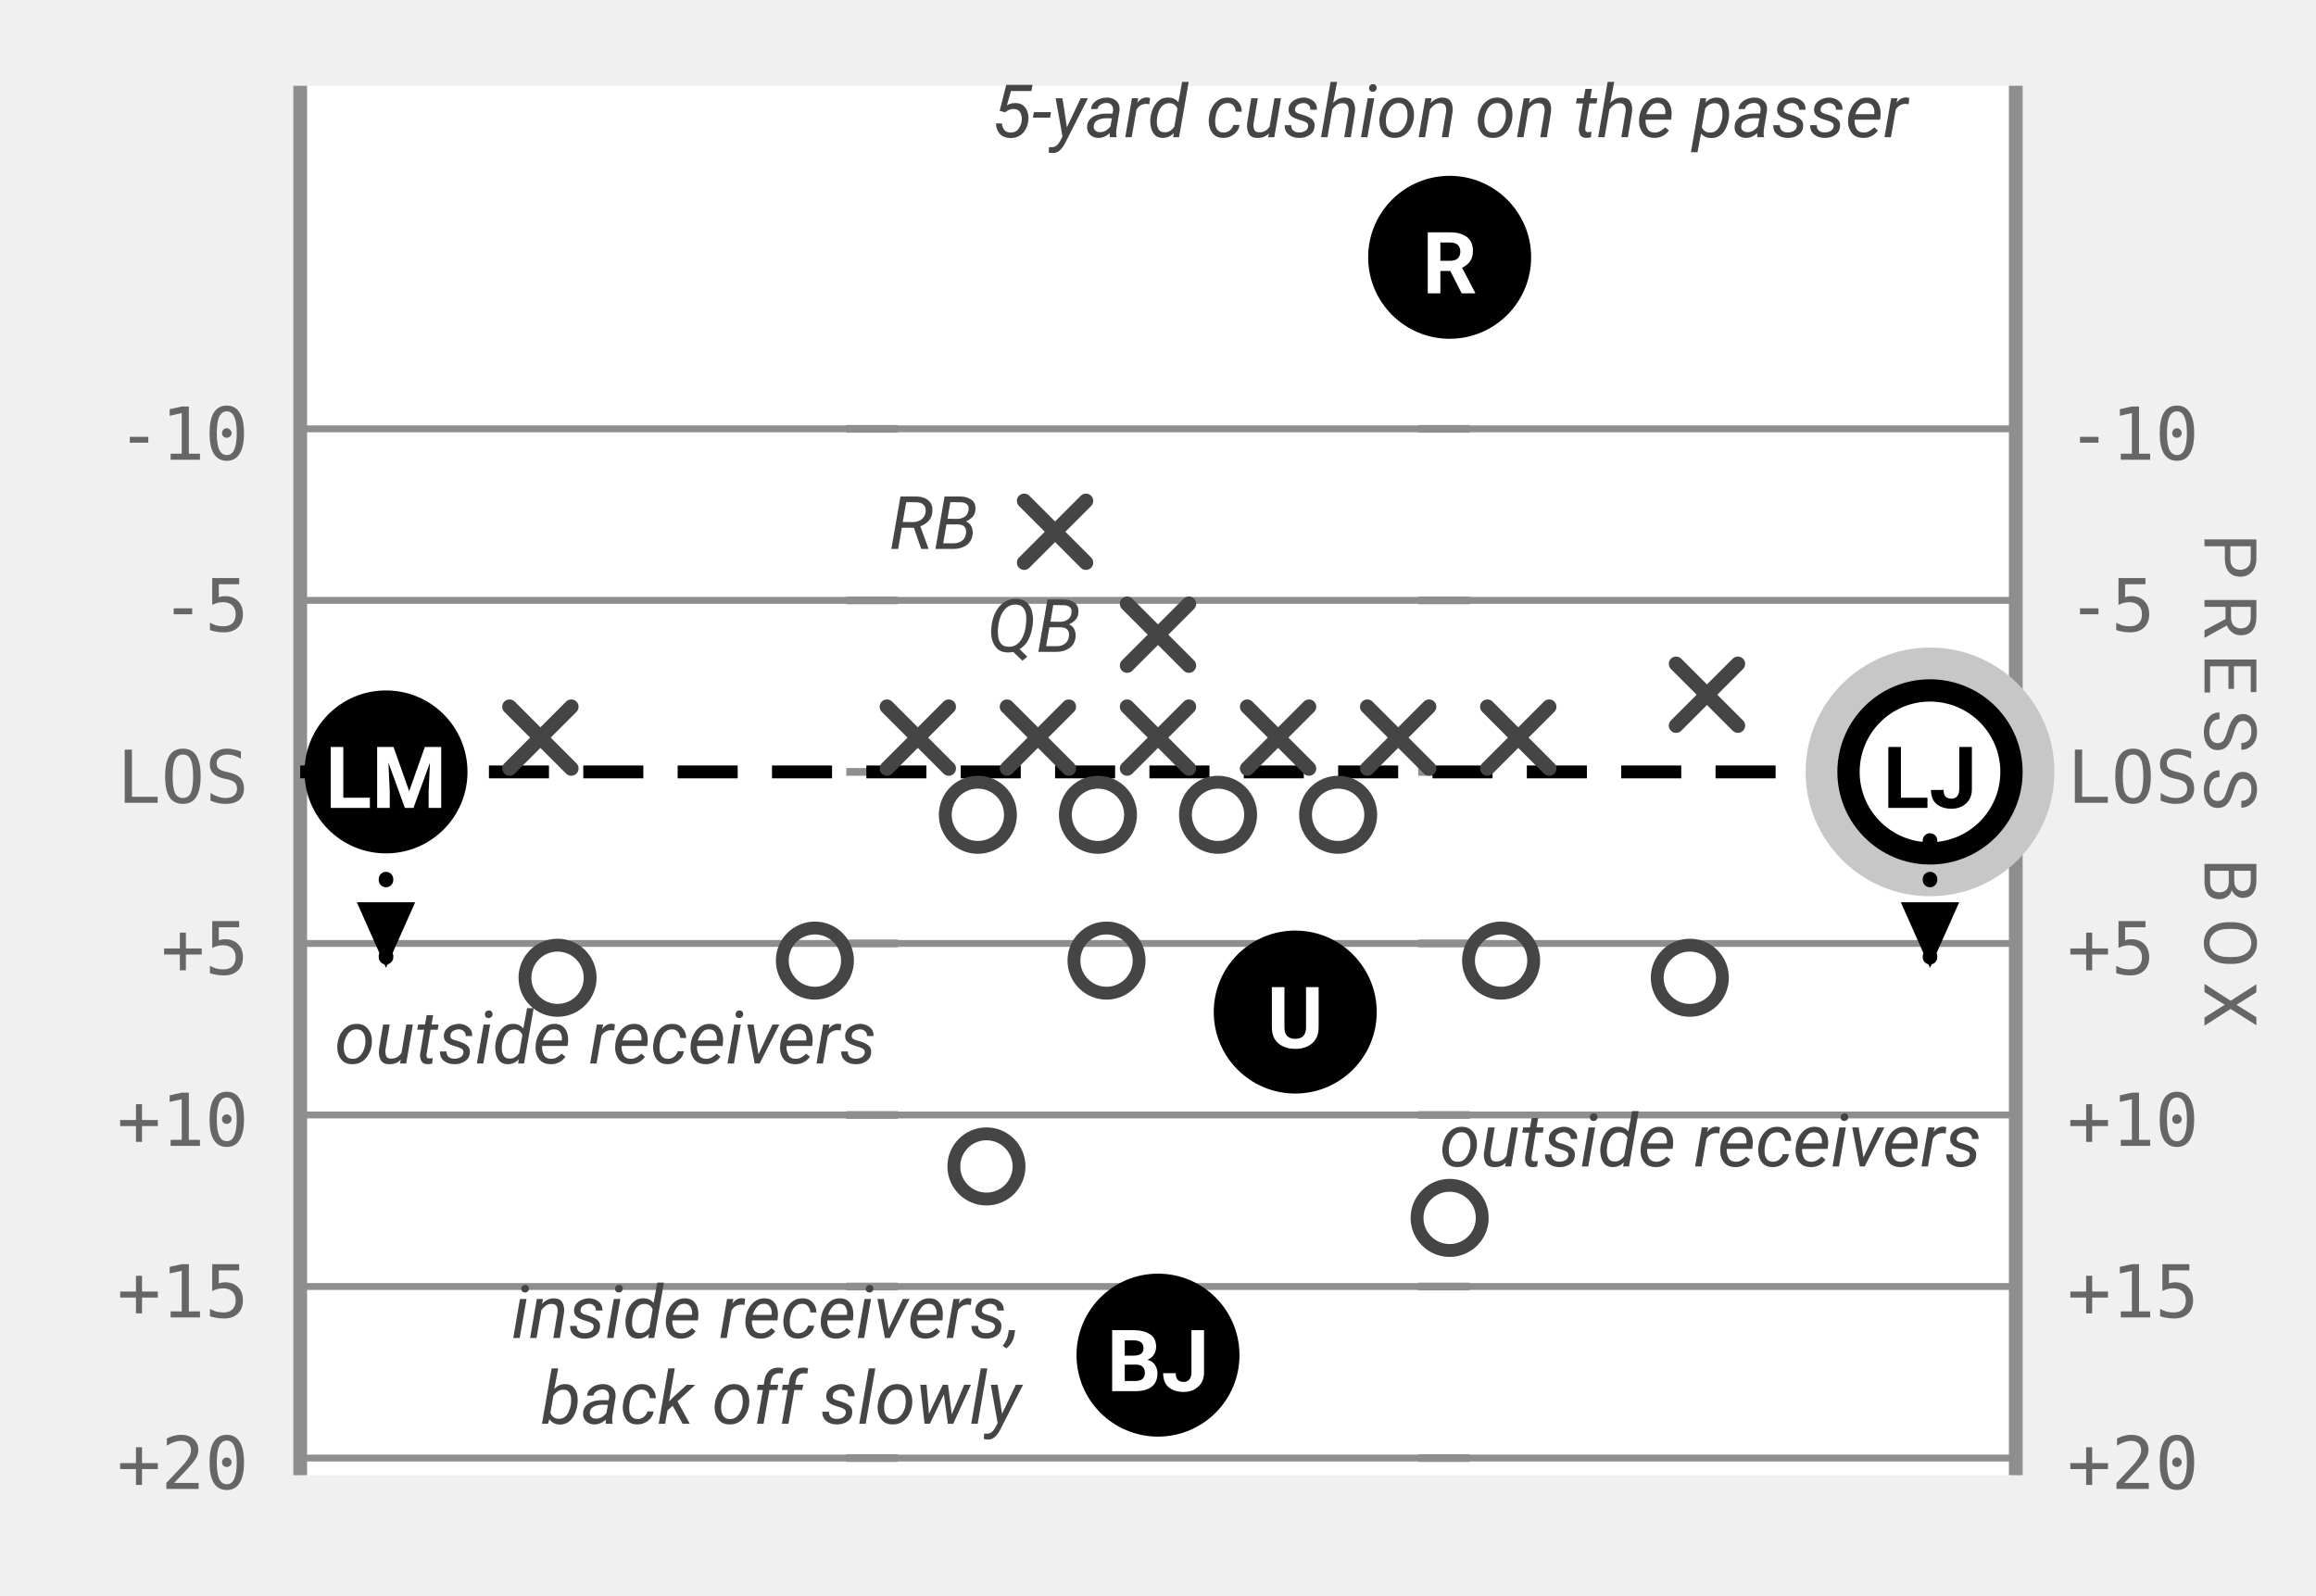
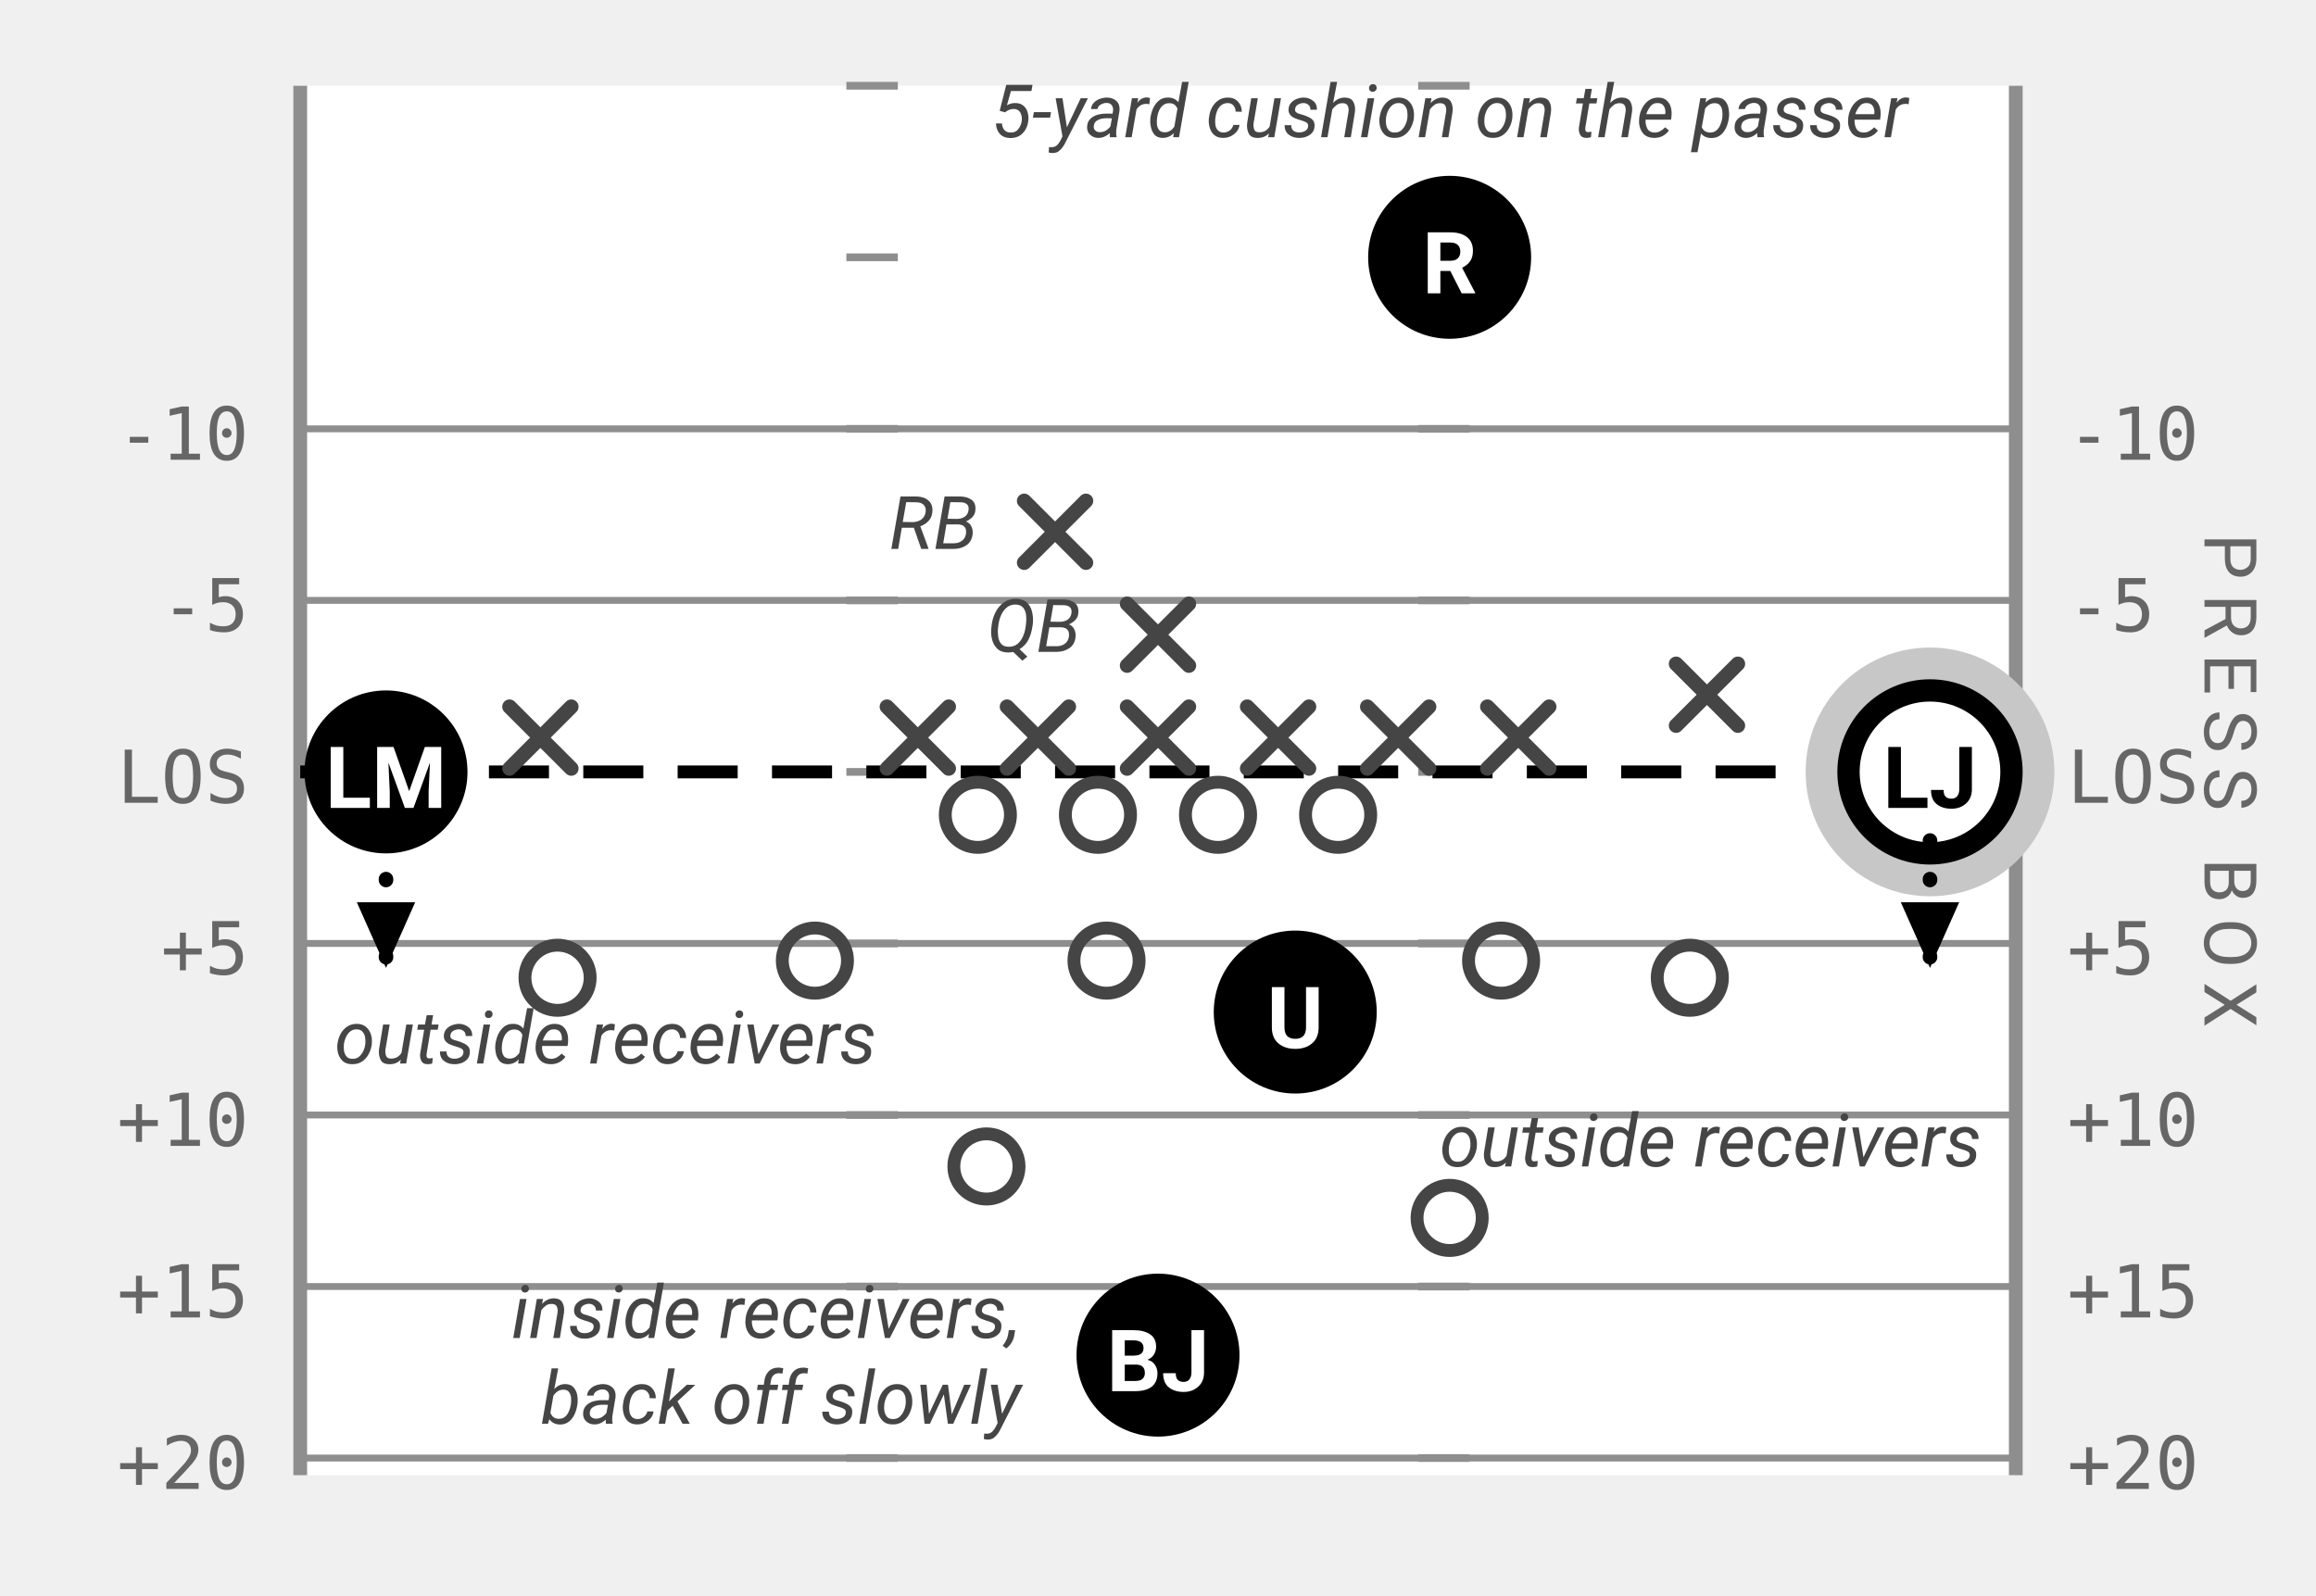
<svg xmlns="http://www.w3.org/2000/svg" viewBox="0 0 270 186" role="img" aria-label="Pass — Line Judge position, crew of 5">
  <style>svg{font-family:system-ui,-apple-system,"Segoe UI",Roboto,"Helvetica Neue",Arial,sans-serif}
.turf{fill:#FFFFFF}
.ez{fill:url(#hz)}
.hl{stroke:#B8B8B8;stroke-width:1.15}
.sl{stroke:#8E8E8E;stroke-width:1.6;fill:none}
.yl{stroke:#8E8E8E;stroke-width:.8;fill:none}
.gl{stroke:#5A5A5A;stroke-width:2.2;fill:none}
.rl{stroke:#000000;stroke-width:1.5;stroke-dasharray:7 4;fill:none}
.hash{stroke:#8E8E8E;stroke-width:.9}
.post{stroke:#000000;stroke-width:3;fill:none;stroke-linecap:round}
.ylab{font-family:ui-monospace,Menlo,Consolas,monospace;font-size:8.5px;fill:#666666}
.ylab.end{text-anchor:end}
.ylab.start{text-anchor:start}
.pb{font-size:8.5px;letter-spacing:.2em;fill:#666666;text-anchor:middle;text-transform:uppercase}
- .note{font-size:8.6px;fill:#454545;font-style:italic}
- .note.middle{text-anchor:middle}
- .note.start{text-anchor:start}
- .note.end{text-anchor:end}
.kp line{stroke:#454545;stroke-width:1.7;stroke-linecap:round}
.rp{fill:none;stroke:#454545;stroke-width:1.5}
.hat-b{fill:#000000}
.hat-w{fill:#FFFFFF;stroke:#000000;stroke-width:2.6}
.halo{fill:#C7C7C7}
.mk{font-size:10px;font-weight:600;text-anchor:middle}
.mk-l{fill:#FFFFFF}
.mk-d{fill:#000000}
.mv{stroke:#000000;stroke-width:1.7;fill:none;stroke-dasharray:.1 4.4;stroke-linecap:round}
- .arh{fill:#000000}</style>
+ .arh{fill:#000000}
+ .mvlab{font-size:8.4px;fill:#454545;text-anchor:middle;font-style:italic}
+ .note{font-size:8.6px;fill:#454545;font-style:italic}
+ .note.middle{text-anchor:middle}
+ .note.start{text-anchor:start}
+ .note.end{text-anchor:end}
+ .flagk{fill:#000000}
+ .flagt{stroke:#000000;stroke-width:1.4;stroke-linecap:round}</style>
  <defs>
    <pattern id="hz" width="7" height="7" patternUnits="userSpaceOnUse" patternTransform="rotate(45)">
      <line x1="0" y1="0" x2="0" y2="7" class="hl" />
    </pattern>
    <marker id="ar" viewBox="0 0 10 10" refX="8" refY="5" markerWidth="5" markerHeight="5" orient="auto-start-reverse">
      <path d="M0,1 L9,5 L0,9 z" class="arh" />
    </marker>
  </defs>
-   <rect x="35.0" y="10" width="200.0" height="162" class="turf" />
-   <line x1="98.667" y1="50.0" x2="104.667" y2="50.0" class="hash" />
-   <line x1="165.333" y1="50.0" x2="171.333" y2="50.0" class="hash" />
-   <line x1="98.667" y1="70.0" x2="104.667" y2="70.0" class="hash" />
-   <line x1="165.333" y1="70.0" x2="171.333" y2="70.0" class="hash" />
-   <line x1="98.667" y1="90.0" x2="104.667" y2="90.0" class="hash" />
-   <line x1="165.333" y1="90.0" x2="171.333" y2="90.0" class="hash" />
-   <line x1="98.667" y1="110.0" x2="104.667" y2="110.0" class="hash" />
-   <line x1="165.333" y1="110.0" x2="171.333" y2="110.0" class="hash" />
-   <line x1="98.667" y1="130.0" x2="104.667" y2="130.0" class="hash" />
-   <line x1="165.333" y1="130.0" x2="171.333" y2="130.0" class="hash" />
-   <line x1="98.667" y1="150.0" x2="104.667" y2="150.0" class="hash" />
-   <line x1="165.333" y1="150.0" x2="171.333" y2="150.0" class="hash" />
-   <line x1="98.667" y1="170.0" x2="104.667" y2="170.0" class="hash" />
-   <line x1="165.333" y1="170.0" x2="171.333" y2="170.0" class="hash" />
-   <line x1="35.0" y1="10" x2="35.0" y2="172" class="sl" />
-   <line x1="235.0" y1="10" x2="235.0" y2="172" class="sl" />
-   <line x1="35.0" y1="50.0" x2="235.0" y2="50.0" class="yl" />
-   <text x="29.0" y="53.6" class="ylab end">-10</text>
-   <text x="241.0" y="53.6" class="ylab start">-10</text>
-   <line x1="35.0" y1="70.0" x2="235.0" y2="70.0" class="yl" />
-   <text x="29.0" y="73.6" class="ylab end">-5</text>
-   <text x="241.0" y="73.6" class="ylab start">-5</text>
-   <line x1="35.0" y1="110.0" x2="235.0" y2="110.0" class="yl" />
-   <text x="29.0" y="113.6" class="ylab end">+5</text>
-   <text x="241.0" y="113.6" class="ylab start">+5</text>
-   <line x1="35.0" y1="130.0" x2="235.0" y2="130.0" class="yl" />
-   <text x="29.0" y="133.6" class="ylab end">+10</text>
-   <text x="241.0" y="133.6" class="ylab start">+10</text>
-   <line x1="35.0" y1="150.0" x2="235.0" y2="150.0" class="yl" />
-   <text x="29.0" y="153.6" class="ylab end">+15</text>
-   <text x="241.0" y="153.6" class="ylab start">+15</text>
-   <line x1="35.0" y1="170.0" x2="235.0" y2="170.0" class="yl" />
-   <text x="29.0" y="173.6" class="ylab end">+20</text>
-   <text x="241.0" y="173.6" class="ylab start">+20</text>
-   <line x1="35.0" y1="90.0" x2="235.0" y2="90.0" class="rl" />
-   <text x="29.0" y="93.6" class="ylab end">LOS</text>
-   <text x="241.0" y="93.6" class="ylab start">LOS</text>
-   <text x="257.0" y="91.0" class="pb" transform="rotate(90 257.0 91.0)">PRESS BOX</text>
+   <rect x="35" y="10" width="200" height="162" class="turf" />
+   <line x1="98.67" y1="10" x2="104.67" y2="10" class="hash" />
+   <line x1="165.33" y1="10" x2="171.33" y2="10" class="hash" />
+   <line x1="98.67" y1="30" x2="104.67" y2="30" class="hash" />
+   <line x1="165.33" y1="30" x2="171.33" y2="30" class="hash" />
+   <line x1="98.67" y1="50" x2="104.67" y2="50" class="hash" />
+   <line x1="165.33" y1="50" x2="171.33" y2="50" class="hash" />
+   <line x1="98.67" y1="70" x2="104.67" y2="70" class="hash" />
+   <line x1="165.33" y1="70" x2="171.33" y2="70" class="hash" />
+   <line x1="98.67" y1="90" x2="104.67" y2="90" class="hash" />
+   <line x1="165.33" y1="90" x2="171.33" y2="90" class="hash" />
+   <line x1="98.67" y1="110" x2="104.67" y2="110" class="hash" />
+   <line x1="165.33" y1="110" x2="171.33" y2="110" class="hash" />
+   <line x1="98.67" y1="130" x2="104.67" y2="130" class="hash" />
+   <line x1="165.33" y1="130" x2="171.33" y2="130" class="hash" />
+   <line x1="98.67" y1="150" x2="104.67" y2="150" class="hash" />
+   <line x1="165.33" y1="150" x2="171.33" y2="150" class="hash" />
+   <line x1="98.67" y1="170" x2="104.67" y2="170" class="hash" />
+   <line x1="165.33" y1="170" x2="171.33" y2="170" class="hash" />
+   <line x1="35" y1="10" x2="35" y2="172" class="sl" />
+   <line x1="235" y1="10" x2="235" y2="172" class="sl" />
+   <line x1="35" y1="50" x2="235" y2="50" class="yl" />
+   <text x="29" y="53.6" class="ylab end">-10</text>
+   <text x="241" y="53.6" class="ylab start">-10</text>
+   <line x1="35" y1="70" x2="235" y2="70" class="yl" />
+   <text x="29" y="73.6" class="ylab end">-5</text>
+   <text x="241" y="73.6" class="ylab start">-5</text>
+   <line x1="35" y1="110" x2="235" y2="110" class="yl" />
+   <text x="29" y="113.6" class="ylab end">+5</text>
+   <text x="241" y="113.6" class="ylab start">+5</text>
+   <line x1="35" y1="130" x2="235" y2="130" class="yl" />
+   <text x="29" y="133.6" class="ylab end">+10</text>
+   <text x="241" y="133.6" class="ylab start">+10</text>
+   <line x1="35" y1="150" x2="235" y2="150" class="yl" />
+   <text x="29" y="153.6" class="ylab end">+15</text>
+   <text x="241" y="153.6" class="ylab start">+15</text>
+   <line x1="35" y1="170" x2="235" y2="170" class="yl" />
+   <text x="29" y="173.6" class="ylab end">+20</text>
+   <text x="241" y="173.6" class="ylab start">+20</text>
+   <line x1="35" y1="90" x2="235" y2="90" class="rl" />
+   <text x="29" y="93.6" class="ylab end">LOS</text>
+   <text x="241" y="93.6" class="ylab start">LOS</text>
+   <text x="257" y="91" class="pb" transform="rotate(90 257 91)">PRESS BOX</text>
  <g class="kp">
    <line x1="103.4" y1="82.4" x2="110.6" y2="89.6" />
    <line x1="103.4" y1="89.6" x2="110.6" y2="82.4" />
  </g>
  <g class="kp">
    <line x1="117.4" y1="82.4" x2="124.6" y2="89.6" />
    <line x1="117.4" y1="89.6" x2="124.6" y2="82.4" />
  </g>
  <g class="kp">
    <line x1="131.4" y1="82.4" x2="138.6" y2="89.6" />
    <line x1="131.4" y1="89.6" x2="138.6" y2="82.4" />
  </g>
  <g class="kp">
    <line x1="145.4" y1="82.4" x2="152.6" y2="89.6" />
    <line x1="145.4" y1="89.6" x2="152.6" y2="82.4" />
  </g>
  <g class="kp">
    <line x1="159.4" y1="82.4" x2="166.6" y2="89.6" />
    <line x1="159.4" y1="89.6" x2="166.6" y2="82.4" />
  </g>
  <g class="kp">
    <line x1="173.4" y1="82.4" x2="180.6" y2="89.6" />
    <line x1="173.4" y1="89.6" x2="180.6" y2="82.4" />
  </g>
  <g class="kp">
    <line x1="59.4" y1="82.4" x2="66.6" y2="89.6" />
    <line x1="59.4" y1="89.6" x2="66.6" y2="82.4" />
  </g>
  <g class="kp">
    <line x1="195.4" y1="77.4" x2="202.6" y2="84.6" />
    <line x1="195.4" y1="84.6" x2="202.6" y2="77.4" />
  </g>
  <g class="kp">
    <line x1="131.4" y1="70.4" x2="138.6" y2="77.6" />
    <line x1="131.4" y1="77.6" x2="138.6" y2="70.4" />
  </g>
-   <text x="126.0" y="76.0" class="note end">QB</text>
  <g class="kp">
    <line x1="119.4" y1="58.4" x2="126.6" y2="65.6" />
    <line x1="119.4" y1="65.6" x2="126.6" y2="58.4" />
  </g>
-   <text x="114.0" y="64.0" class="note end">RB</text>
-   <circle cx="114.0" cy="95.0" r="3.8" class="rp" />
-   <circle cx="128.0" cy="95.0" r="3.8" class="rp" />
-   <circle cx="142.0" cy="95.0" r="3.8" class="rp" />
-   <circle cx="156.0" cy="95.0" r="3.8" class="rp" />
-   <circle cx="95.0" cy="112.0" r="3.8" class="rp" />
-   <circle cx="129.0" cy="112.0" r="3.8" class="rp" />
-   <circle cx="175.0" cy="112.0" r="3.8" class="rp" />
-   <circle cx="65.0" cy="114.0" r="3.8" class="rp" />
-   <circle cx="197.0" cy="114.0" r="3.8" class="rp" />
-   <circle cx="115.0" cy="136.0" r="3.8" class="rp" />
-   <circle cx="169.0" cy="142.0" r="3.8" class="rp" />
+   <circle cx="114" cy="95" r="3.8" class="rp" />
+   <circle cx="128" cy="95" r="3.8" class="rp" />
+   <circle cx="142" cy="95" r="3.8" class="rp" />
+   <circle cx="156" cy="95" r="3.8" class="rp" />
+   <circle cx="95" cy="112" r="3.8" class="rp" />
+   <circle cx="129" cy="112" r="3.8" class="rp" />
+   <circle cx="175" cy="112" r="3.8" class="rp" />
+   <circle cx="65" cy="114" r="3.8" class="rp" />
+   <circle cx="197" cy="114" r="3.8" class="rp" />
+   <circle cx="115" cy="136" r="3.8" class="rp" />
+   <circle cx="169" cy="142" r="3.8" class="rp" />
  <g>
-     <circle cx="169.0" cy="30.0" r="9.5" class="hat-b" />
-     <text x="169.0" y="34.2" class="mk mk-l">R</text>
+     <circle cx="169" cy="30" r="9.5" class="hat-b" />
+     <text x="169" y="34.2" class="mk mk-l">R</text>
  </g>
  <g>
-     <circle cx="151.0" cy="118.0" r="9.5" class="hat-b" />
-     <text x="151.0" y="122.2" class="mk mk-l">U</text>
+     <circle cx="151" cy="118" r="9.5" class="hat-b" />
+     <text x="151" y="122.2" class="mk mk-l">U</text>
  </g>
  <g>
-     <circle cx="45.0" cy="90.0" r="9.5" class="hat-b" />
-     <text x="45.0" y="94.2" class="mk mk-l">LM</text>
+     <circle cx="45" cy="90" r="9.5" class="hat-b" />
+     <text x="45" y="94.2" class="mk mk-l">LM</text>
  </g>
  <g class="you">
-     <circle cx="225.0" cy="90.0" r="14.5" class="halo" />
-     <circle cx="225.0" cy="90.0" r="9.5" class="hat-w" />
-     <text x="225.0" y="94.2" class="mk mk-d">LJ</text>
+     <circle cx="225" cy="90" r="14.5" class="halo" />
+     <circle cx="225" cy="90" r="9.5" class="hat-w" />
+     <text x="225" y="94.2" class="mk mk-d">LJ</text>
  </g>
  <g>
-     <circle cx="135.0" cy="158.0" r="9.5" class="hat-b" />
-     <text x="135.0" y="162.2" class="mk mk-l">BJ</text>
+     <circle cx="135" cy="158" r="9.5" class="hat-b" />
+     <text x="135" y="162.2" class="mk mk-l">BJ</text>
  </g>
-   <path d="M 45.0 98.0 L 45.0 112.0" class="mv" marker-end="url(#ar)" />
-   <path d="M 225.0 98.0 L 225.0 112.0" class="mv" marker-end="url(#ar)" />
-   <text x="39.0" y="124.0" class="note start">outside receivers</text>
-   <text x="231.0" y="136.0" class="note end">outside receivers</text>
-   <text x="119.0" y="156.0" class="note end">inside receivers,</text>
-   <text x="119.0" y="166.0" class="note end">back off slowly</text>
-   <text x="169.0" y="16.0" class="note middle">5-yard cushion on the passer</text>
+   <path d="M 45 98 L 45 112" class="mv" marker-end="url(#ar)" />
+   <path d="M 225 98 L 225 112" class="mv" marker-end="url(#ar)" />
+   <text x="126" y="76" class="note end">QB</text>
+   <text x="114" y="64" class="note end">RB</text>
+   <text x="39" y="124" class="note start">outside receivers</text>
+   <text x="231" y="136" class="note end">outside receivers</text>
+   <text x="119" y="156" class="note end">inside receivers,</text>
+   <text x="119" y="166" class="note end">back off slowly</text>
+   <text x="169" y="16" class="note middle">5-yard cushion on the passer</text>
</svg>
